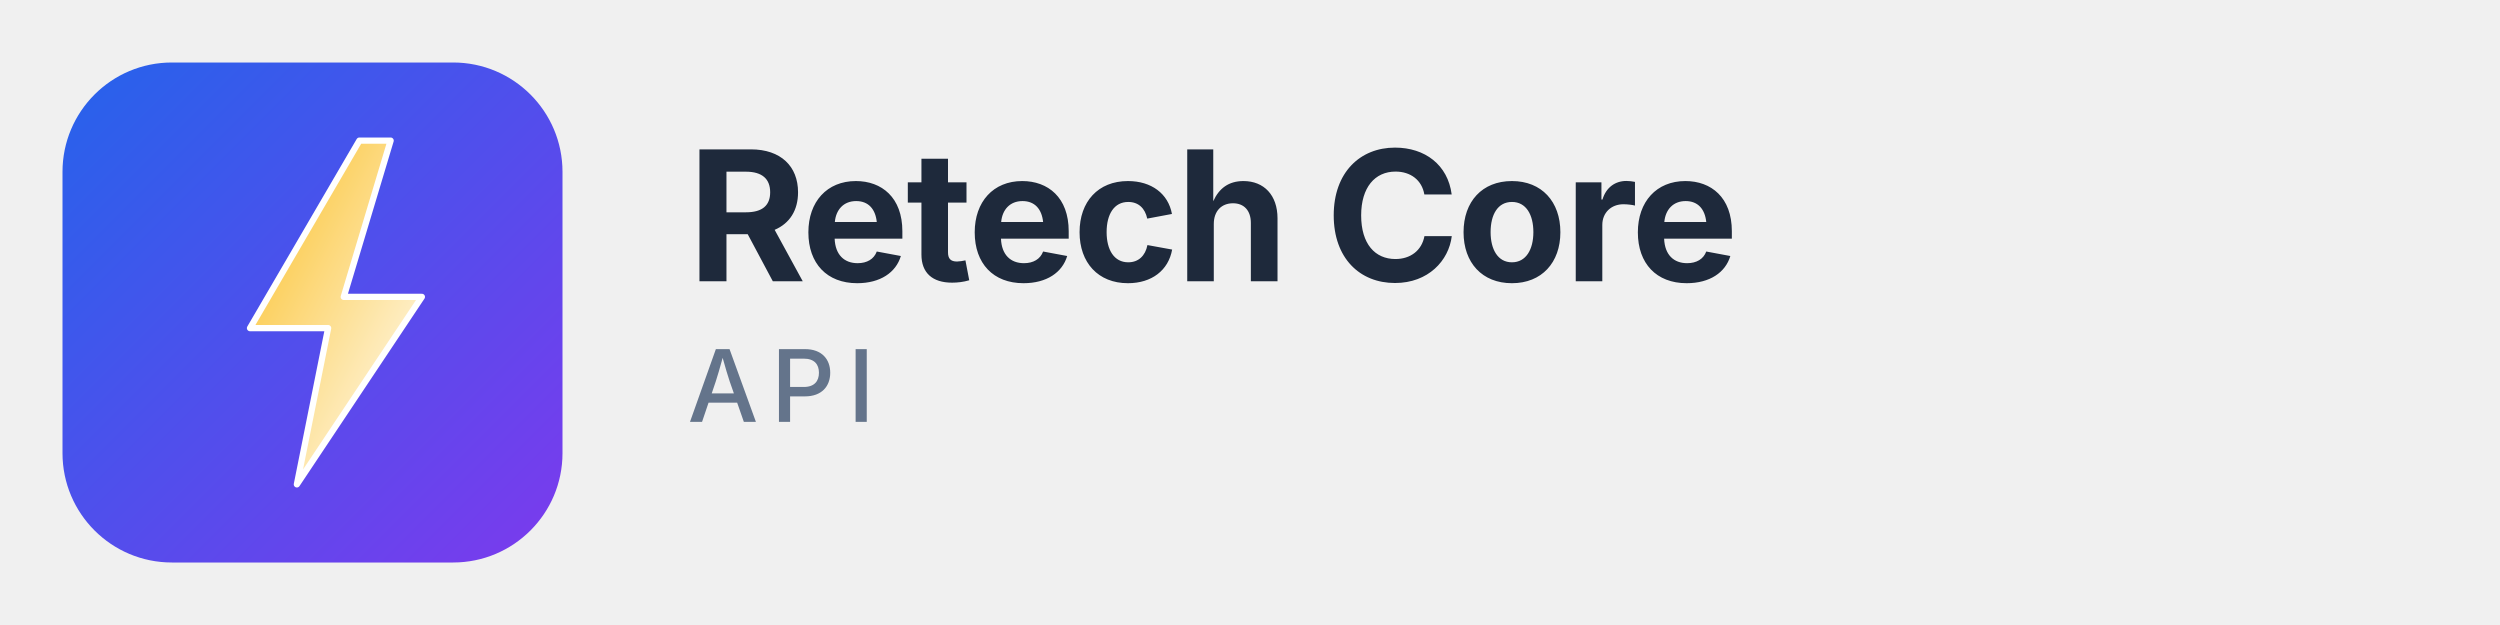
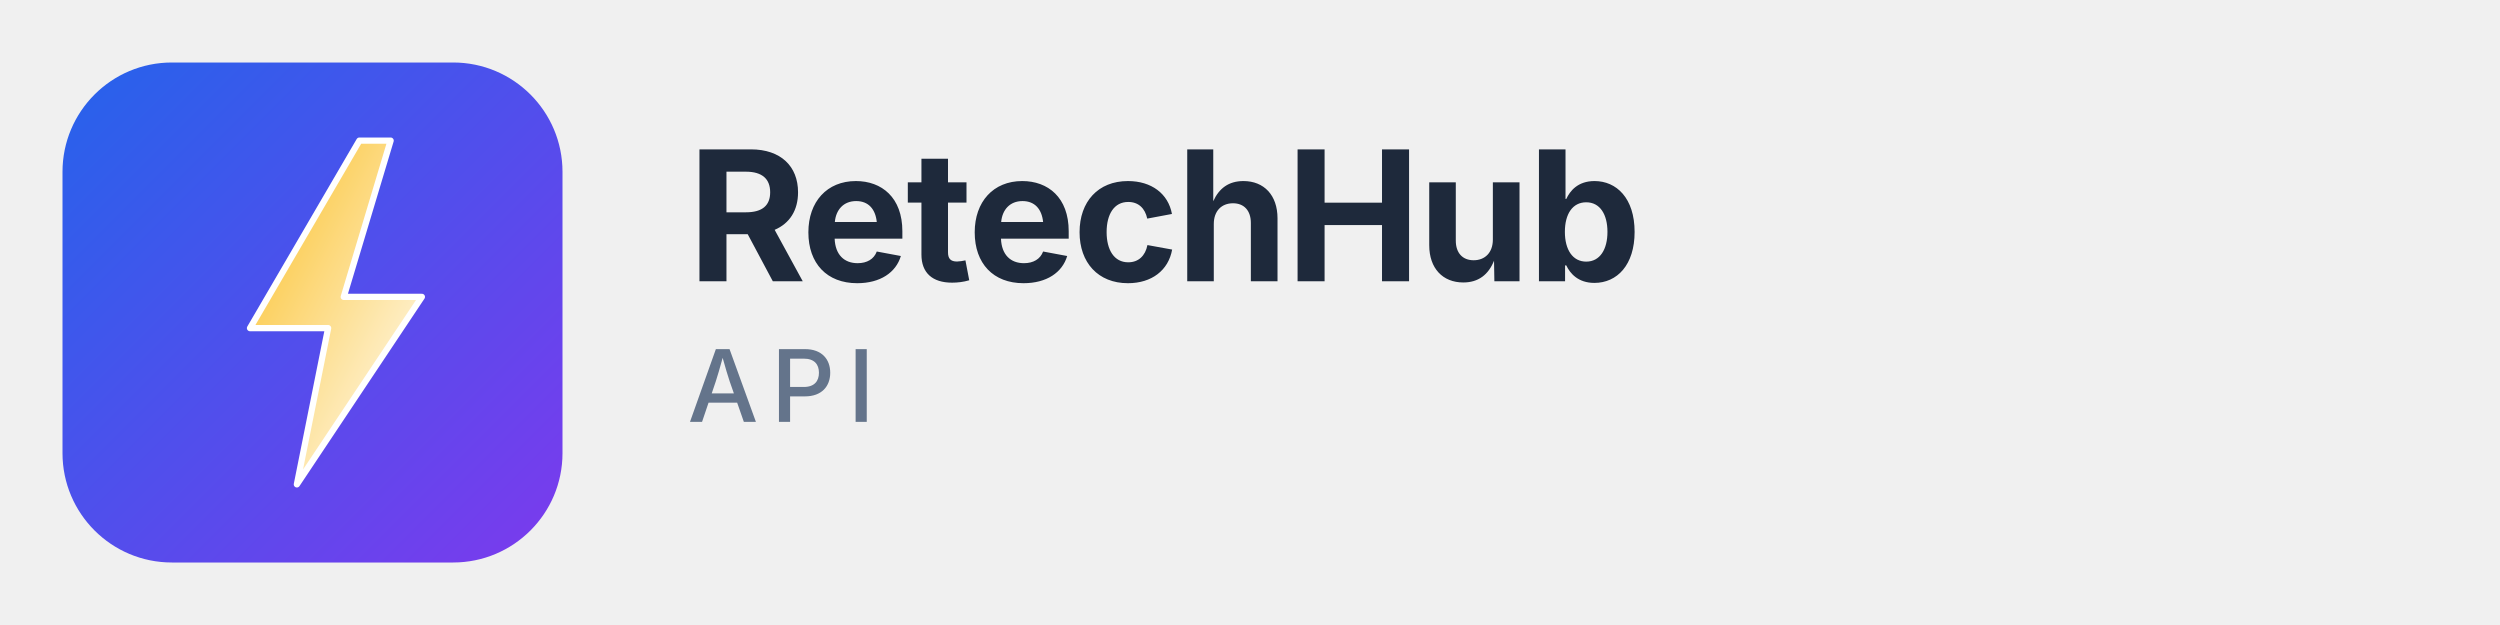
<svg xmlns="http://www.w3.org/2000/svg" width="800" height="200" viewBox="0 0 800 200" fill="none">
  <defs>
    <linearGradient id="iconGradient" x1="0%" y1="0%" x2="100%" y2="100%">
      <stop offset="0%" style="stop-color:#2563EB;stop-opacity:1" />
      <stop offset="100%" style="stop-color:#7C3AED;stop-opacity:1" />
    </linearGradient>
    <linearGradient id="lightningGradient" x1="0%" y1="0%" x2="100%" y2="100%">
      <stop offset="0%" style="stop-color:#FBBF24;stop-opacity:1" />
      <stop offset="100%" style="stop-color:#FFFFFF;stop-opacity:1" />
    </linearGradient>
  </defs>
  <rect x="20" y="20" width="160" height="160" rx="35" fill="url(#iconGradient)" />
  <path d="M 115 45 L 80 105 L 105 105 L 95 155 L 135 95 L 110 95 L 125 45 Z" fill="url(#lightningGradient)" stroke="#FFFFFF" stroke-width="2" stroke-linejoin="round" />
-   <text x="220" y="90" font-family="'Inter', 'Helvetica', sans-serif" font-size="58" font-weight="700" fill="#1E293B" letter-spacing="-1">Retech Core</text>
+   <text x="220" y="90" font-family="'Inter', 'Helvetica', sans-serif" font-size="58" font-weight="700" fill="#1E293B" letter-spacing="-1">RetechHub</text>
  <text x="220" y="135" font-family="'Inter', 'Helvetica', sans-serif" font-size="32" font-weight="500" fill="#64748B" letter-spacing="4">API</text>
</svg>
